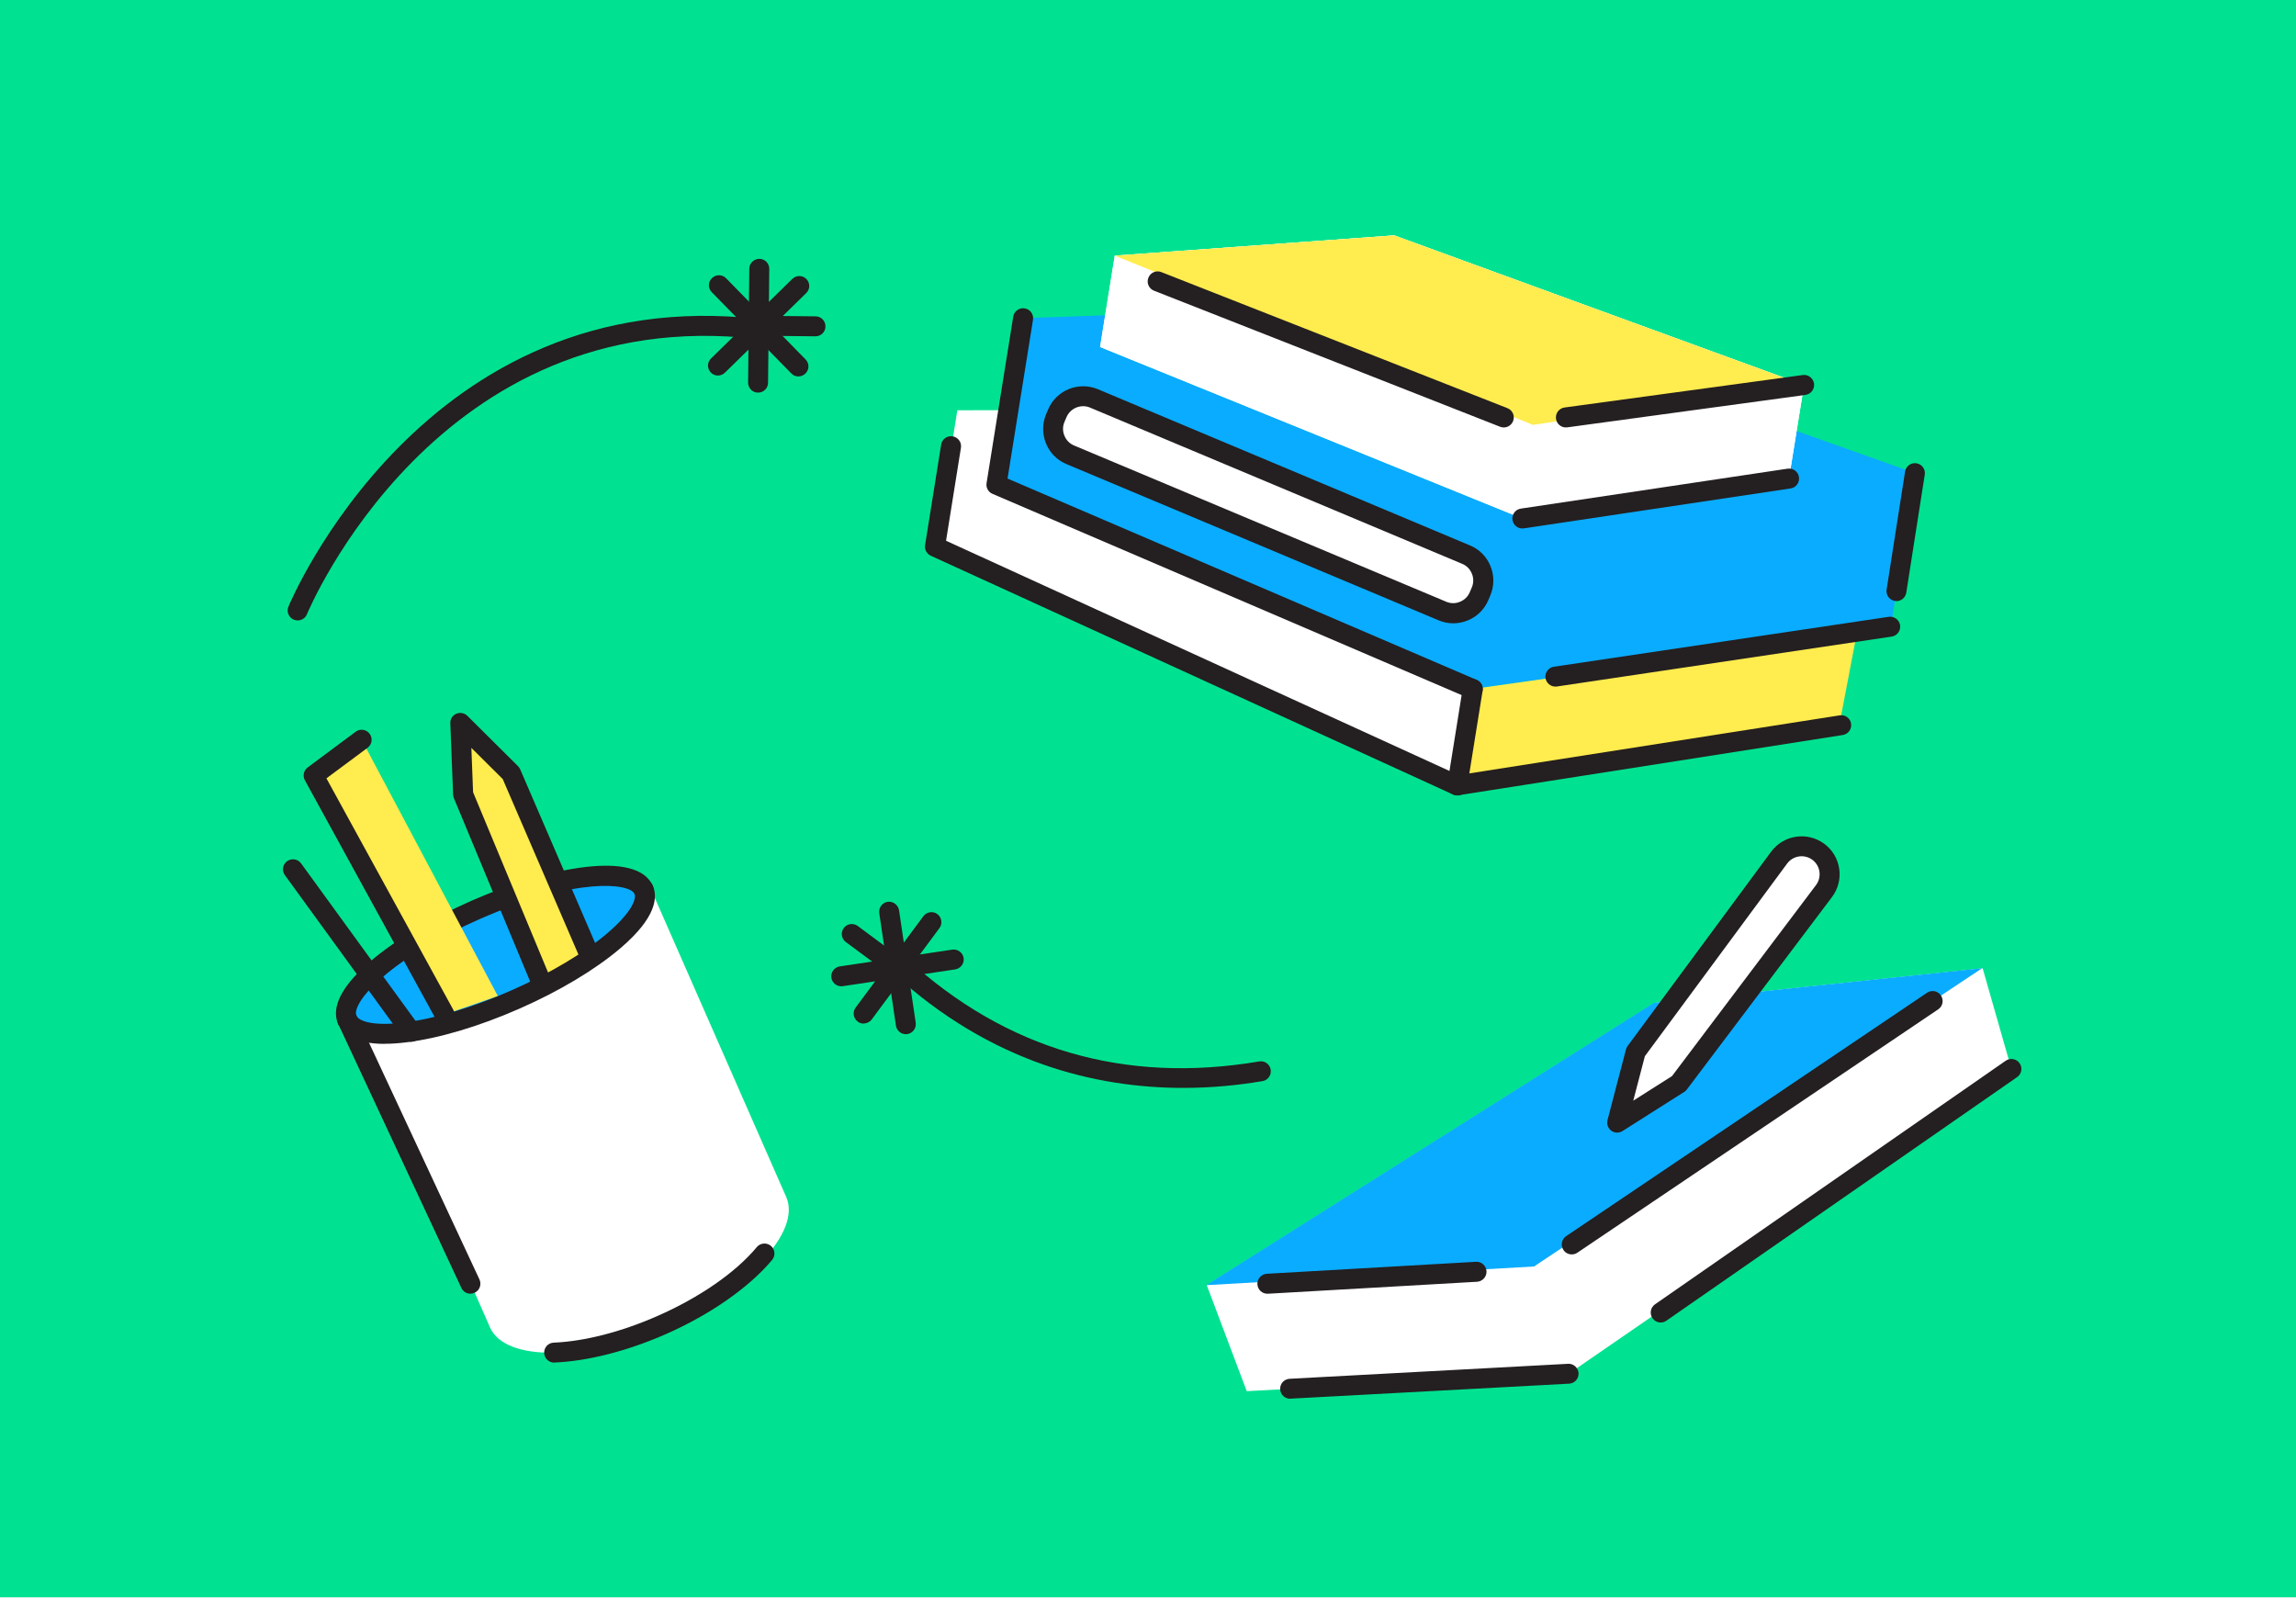
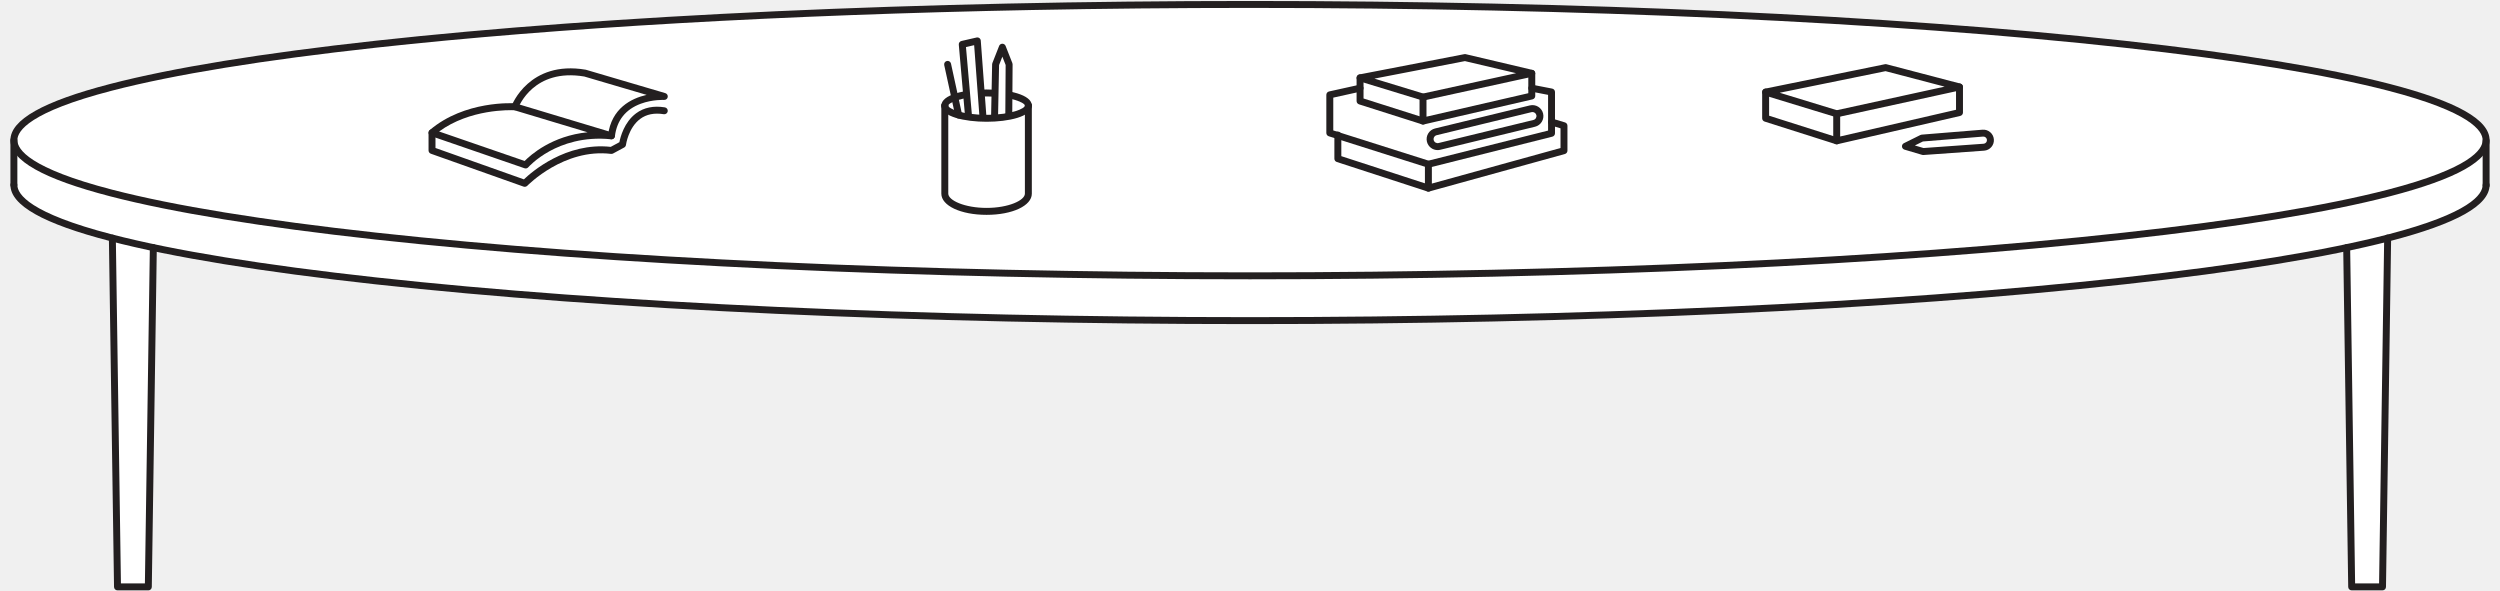
- <svg xmlns="http://www.w3.org/2000/svg" id="Layer_1" data-name="Layer 1" viewBox="0 0 230 160">
+ <svg xmlns="http://www.w3.org/2000/svg" width="720" height="170" viewBox="0 0 720 170" fill="none">
+   <g clip-path="url(#clip0_1943_88721)">
+     <path d="M360 1.432C163.388 1.432 4 18.928 4 40.512V53.412C4 58.848 14.112 64.024 32.38 68.728H32.36L33.84 169.176H42.716L44.156 71.46L44.092 71.444C103.46 83.952 222.64 92.492 360 92.492C497.36 92.492 616.54 83.952 675.908 71.444L675.844 71.46L677.284 169.176H686.16L687.64 68.724H687.62C705.888 64.024 716 58.848 716 53.412V40.512C716 18.928 556.612 1.432 360 1.432Z" fill="white" />
+     <path d="M360 80.44C264.872 80.44 175.436 76.372 108.16 68.988C75.416 65.392 49.7 61.204 31.724 56.54C12.396 51.52 3 46.228 3 40.36C3 34.492 12.396 29.196 31.724 24.18C49.7 19.516 75.416 15.328 108.16 11.732C175.436 4.344 264.872 0.28 360 0.28C455.128 0.28 544.564 4.348 611.84 11.732C644.58 15.328 670.3 19.516 688.276 24.18C707.604 29.196 717 34.488 717 40.36C717 46.232 707.604 51.524 688.276 56.54C670.3 61.204 644.584 65.392 611.84 68.988C544.564 76.372 455.128 80.44 360 80.44ZM360 2.28C338.7 2.28 317.688 2.484 297.148 2.884C226.012 4.268 160.524 7.996 108.38 13.72C75.732 17.304 50.112 21.476 32.228 26.116C8.536 32.264 5 37.68 5 40.36C5 43.04 8.536 48.456 32.228 54.604C50.112 59.244 75.732 63.416 108.38 67C175.584 74.376 264.944 78.44 360 78.44C455.056 78.44 544.416 74.376 611.62 67C644.268 63.416 669.888 59.244 687.772 54.604C711.464 48.456 715 43.04 715 40.36C715 37.68 711.464 32.264 687.772 26.116C669.888 21.476 644.268 17.304 611.62 13.72C544.416 6.34 455.056 2.28 360 2.28Z" fill="#231F20" />
+     <path d="M360 93.34C264.872 93.34 175.436 89.272 108.16 81.888C75.416 78.292 49.7 74.104 31.724 69.44C12.396 64.424 3 59.132 3 53.26C3 52.708 3.448 52.26 4 52.26C4.552 52.26 5 52.708 5 53.26C5 55.94 8.536 61.356 32.228 67.504C50.112 72.144 75.732 76.316 108.38 79.9C175.584 87.276 264.944 91.34 360 91.34C455.056 91.34 544.416 87.276 611.62 79.9C644.268 76.316 669.888 72.144 687.772 67.504C711.464 61.356 715 55.94 715 53.26C715 52.708 715.448 52.26 716 52.26C716.552 52.26 717 52.708 717 53.26C717 59.132 707.604 64.424 688.276 69.44C670.3 74.104 644.584 78.292 611.84 81.888C544.564 89.272 455.128 93.34 360 93.34Z" fill="#231F20" />
+     <path d="M4 54.26C3.448 54.26 3 53.812 3 53.26V40.36C3 39.808 3.448 39.36 4 39.36C4.552 39.36 5 39.808 5 40.36V53.26C5 53.812 4.552 54.26 4 54.26Z" fill="#231F20" />
+     <path d="M42.715 170.024H33.84C33.291 170.024 32.847 169.584 32.84 169.04L31.36 68.588C31.352 68.036 31.791 67.58 32.343 67.572H32.359C32.904 67.572 33.352 68.008 33.359 68.556L34.828 168.024H41.731L43.16 71.296C43.167 70.744 43.615 70.304 44.175 70.312C44.727 70.32 45.167 70.776 45.16 71.328L43.719 169.044C43.712 169.592 43.267 170.028 42.719 170.028L42.715 170.024Z" fill="#231F20" />
+     <path d="M686.16 170.024H677.284C676.736 170.024 676.292 169.584 676.284 169.04L674.844 71.324C674.836 70.772 675.276 70.316 675.828 70.308C676.388 70.292 676.836 70.74 676.844 71.292L678.272 168.02H685.176L686.644 68.552C686.652 68 687.108 67.548 687.66 67.568C688.212 67.576 688.652 68.032 688.644 68.584L687.164 169.036C687.156 169.584 686.712 170.02 686.164 170.02L686.16 170.024Z" fill="#231F20" />
+     <path d="M409.829 28.96C409.729 28.96 409.633 28.944 409.537 28.916L391.405 23.376C390.965 23.24 390.673 22.824 390.697 22.368C390.721 21.912 391.053 21.528 391.505 21.44L421.725 15.596C421.865 15.568 422.005 15.572 422.145 15.604L441.381 20.14C441.837 20.248 442.157 20.656 442.153 21.12C442.153 21.588 441.821 21.988 441.365 22.088L410.041 28.936C409.969 28.952 409.901 28.96 409.829 28.96ZM395.833 22.64L409.869 26.928L436.641 21.076L421.897 17.6L395.833 22.64Z" fill="#231F20" />
+     <path d="M409.828 35.86C409.604 35.86 409.384 35.784 409.204 35.644C408.964 35.456 408.828 35.168 408.828 34.86V27.96C408.828 27.408 409.276 26.96 409.828 26.96C410.38 26.96 410.828 27.408 410.828 27.96V33.604L440.152 26.844V21.112C440.152 20.56 440.6 20.112 441.152 20.112C441.704 20.112 442.152 20.56 442.152 21.112V27.64C442.152 28.104 441.832 28.508 441.376 28.616L410.052 35.84C409.976 35.856 409.904 35.864 409.828 35.864V35.86Z" fill="#231F20" />
+     <path d="M409.829 35.86C409.729 35.86 409.625 35.844 409.525 35.812L391.393 30.048C390.977 29.916 390.697 29.532 390.697 29.096V22.416C390.697 21.864 391.145 21.416 391.697 21.416C392.249 21.416 392.697 21.864 392.697 22.416V28.364L410.129 33.904C410.657 34.072 410.945 34.632 410.781 35.16C410.645 35.584 410.253 35.856 409.829 35.856V35.86Z" fill="#231F20" />
+     <path d="M411.376 48.296C411.272 48.296 411.172 48.28 411.072 48.248L382.68 39.244C382.264 39.112 381.984 38.728 381.984 38.292V27.316C381.984 26.848 382.308 26.44 382.768 26.34L391.48 24.412C392.02 24.292 392.552 24.632 392.672 25.172C392.792 25.712 392.452 26.244 391.912 26.364L383.984 28.12V37.564L411.408 46.26L445.844 37.608V27.32L440.96 26.372C440.416 26.268 440.064 25.74 440.168 25.2C440.272 24.656 440.8 24.304 441.34 24.408L447.032 25.516C447.5 25.608 447.84 26.02 447.84 26.496V38.388C447.84 38.848 447.528 39.248 447.084 39.356L411.616 48.268C411.536 48.288 411.452 48.3 411.372 48.3L411.376 48.296Z" fill="#231F20" />
+     <path d="M414.028 43.228C412.604 43.228 411.308 42.256 410.956 40.816C410.756 39.996 410.888 39.148 411.328 38.428C411.768 37.708 412.46 37.2 413.28 37L440.596 30.36C442.288 29.948 444 30.992 444.412 32.684C444.824 34.376 443.78 36.088 442.088 36.5L414.772 43.14C414.524 43.2 414.272 43.228 414.028 43.228ZM441.344 32.268C441.252 32.268 441.16 32.28 441.072 32.3L413.756 38.94C413.456 39.012 413.2 39.2 413.04 39.464C412.88 39.728 412.832 40.04 412.904 40.34C413.056 40.96 413.684 41.344 414.304 41.192L441.62 34.552C442.24 34.4 442.624 33.772 442.472 33.152C442.344 32.624 441.868 32.268 441.344 32.268Z" fill="#231F20" />
+     <path d="M411.377 55.184C411.161 55.184 410.949 55.112 410.773 54.98C410.525 54.792 410.377 54.496 410.377 54.184V47.296C410.377 46.744 410.825 46.296 411.377 46.296C411.929 46.296 412.377 46.744 412.377 47.296V52.872L449.429 42.628V36.956L446.557 36.096C446.029 35.936 445.729 35.38 445.885 34.852C446.045 34.324 446.601 34.024 447.129 34.18L450.713 35.256C451.137 35.384 451.425 35.772 451.425 36.212V43.388C451.425 43.836 451.125 44.232 450.693 44.352L411.641 55.148C411.553 55.172 411.465 55.184 411.373 55.184H411.377Z" fill="#231F20" />
+     <path d="M411.377 55.184C411.273 55.184 411.169 55.168 411.069 55.136L384.993 46.652C384.581 46.52 384.301 46.136 384.301 45.7V38.892C384.301 38.34 384.749 37.892 385.301 37.892C385.853 37.892 386.301 38.34 386.301 38.892V44.972L411.689 53.232C412.213 53.404 412.501 53.968 412.329 54.492C412.193 54.916 411.801 55.184 411.377 55.184Z" fill="#231F20" />
+     <path d="M528.971 33.772C528.871 33.772 528.775 33.755 528.679 33.727L508.211 27.476C507.775 27.343 507.483 26.927 507.503 26.471C507.523 26.015 507.855 25.631 508.303 25.54L542.871 18.491C543.019 18.459 543.175 18.463 543.323 18.503L564.587 24.076C565.035 24.192 565.343 24.599 565.335 25.064C565.327 25.527 564.999 25.919 564.547 26.02L529.183 33.752C529.111 33.767 529.043 33.776 528.971 33.776V33.772ZM512.559 26.712L529.011 31.739L560.051 24.951L543.039 20.495L512.555 26.712H512.559Z" fill="#231F20" />
+     <path d="M528.971 41.564C528.747 41.564 528.527 41.488 528.347 41.348C528.107 41.16 527.971 40.872 527.971 40.564V32.772C527.971 32.22 528.419 31.772 528.971 31.772C529.523 31.772 529.971 32.22 529.971 32.772V39.308L563.335 31.616V25.04C563.335 24.488 563.783 24.04 564.335 24.04C564.887 24.04 565.335 24.488 565.335 25.04V32.407C565.335 32.872 565.015 33.276 564.559 33.384L529.195 41.536C529.119 41.551 529.047 41.56 528.971 41.56V41.564Z" fill="#231F20" />
+     <path d="M528.97 41.564C528.87 41.564 528.766 41.548 528.666 41.516L508.198 35.008C507.782 34.876 507.502 34.492 507.502 34.056V26.516C507.502 25.964 507.95 25.516 508.502 25.516C509.054 25.516 509.502 25.964 509.502 26.516V33.324L529.274 39.608C529.802 39.776 530.09 40.336 529.926 40.864C529.79 41.288 529.398 41.56 528.974 41.56L528.97 41.564Z" fill="#231F20" />
+     <path d="M272.104 30.421C272.104 28.404 277.492 26.773 284.136 26.773C290.78 26.773 296.168 28.404 296.168 30.421" fill="white" />
+     <path d="M296.171 31.421C295.619 31.421 295.171 30.973 295.171 30.421C295.171 29.628 291.419 27.773 284.139 27.773C276.859 27.773 273.107 29.628 273.107 30.421C273.107 30.973 272.659 31.421 272.107 31.421C271.555 31.421 271.107 30.973 271.107 30.421C271.107 27.229 277.863 25.773 284.139 25.773C290.415 25.773 297.171 27.229 297.171 30.421C297.171 30.973 296.723 31.421 296.171 31.421Z" fill="#231F20" />
+     <path d="M284.136 61.876C276.708 61.876 271.104 59.248 271.104 55.768V30.42C271.104 29.868 271.552 29.42 272.104 29.42C272.656 29.42 273.104 29.868 273.104 30.42V55.768C273.104 57.708 277.824 59.876 284.136 59.876C290.448 59.876 295.168 57.708 295.168 55.768V30.42C295.168 29.868 295.616 29.42 296.168 29.42C296.72 29.42 297.168 29.868 297.168 30.42V55.768C297.168 59.252 291.564 61.876 284.136 61.876Z" fill="#231F20" />
+     <path d="M276.091 34.132C275.631 34.132 275.215 33.812 275.115 33.344L271.935 18.748C271.819 18.208 272.159 17.676 272.699 17.56C273.239 17.444 273.771 17.784 273.887 18.324L277.067 32.92C277.183 33.46 276.843 33.992 276.303 34.108C276.231 34.124 276.159 34.132 276.091 34.132Z" fill="#231F20" />
+     <path d="M278.891 32.964L277.123 12.772L281.467 11.776L283.063 33.3" fill="white" />
+     <path d="M283.063 34.3C282.543 34.3 282.107 33.9 282.067 33.376L280.555 13.012L278.199 13.552L279.891 32.88C279.939 33.432 279.531 33.916 278.983 33.964C278.431 34.012 277.947 33.604 277.899 33.056L276.131 12.86C276.087 12.364 276.419 11.908 276.903 11.8L281.243 10.804C281.527 10.74 281.827 10.804 282.059 10.972C282.295 11.144 282.443 11.412 282.463 11.704L284.063 33.228C284.103 33.78 283.691 34.26 283.139 34.3C283.115 34.3 283.087 34.3 283.063 34.3Z" fill="#231F20" />
+     <path d="M286.439 33.3L286.731 18.54L288.675 13.592L290.623 18.54L290.523 33.3" fill="white" />
+     <path d="M286.44 34.3C286.44 34.3 286.428 34.3 286.42 34.3C285.868 34.288 285.428 33.832 285.44 33.28L285.732 18.52C285.732 18.4 285.756 18.284 285.8 18.172L287.748 13.224C287.9 12.84 288.268 12.592 288.68 12.592C289.092 12.592 289.46 12.844 289.612 13.224L291.56 18.172C291.608 18.292 291.632 18.416 291.628 18.544L291.528 33.304C291.528 33.852 291.076 34.296 290.528 34.296H290.52C289.968 34.296 289.524 33.84 289.528 33.288L289.624 18.72L288.68 16.32L287.732 18.736L287.444 33.316C287.432 33.86 286.988 34.296 286.444 34.296L286.44 34.3Z" fill="#231F20" />
+     <path d="M284.136 35.068C277.86 35.068 271.104 33.612 271.104 30.42C271.104 29.868 271.552 29.42 272.104 29.42C272.656 29.42 273.104 29.868 273.104 30.42C273.104 31.212 276.856 33.068 284.136 33.068C291.416 33.068 295.168 31.212 295.168 30.42C295.168 29.868 295.616 29.42 296.168 29.42C296.72 29.42 297.168 29.868 297.168 30.42C297.168 33.612 290.412 35.068 284.136 35.068Z" fill="#231F20" />
+     <path d="M571.046 38.344L553.526 39.768L548.766 42.132L553.862 43.644L571.354 42.396C572.486 42.316 573.33 41.324 573.234 40.192C573.138 39.076 572.158 38.252 571.046 38.34V38.344Z" fill="white" />
+     <path d="M553.861 44.644C553.765 44.644 553.669 44.632 553.577 44.604L548.481 43.092C548.089 42.976 547.805 42.628 547.769 42.22C547.733 41.812 547.953 41.42 548.321 41.24L553.081 38.876C553.193 38.82 553.317 38.784 553.445 38.776L570.965 37.352C572.621 37.216 574.089 38.456 574.233 40.112C574.305 40.928 574.049 41.72 573.517 42.34C572.985 42.96 572.245 43.336 571.425 43.396L553.933 44.644C553.909 44.644 553.885 44.644 553.861 44.644ZM551.489 41.896L553.973 42.632L571.285 41.396C571.565 41.376 571.817 41.248 571.997 41.036C572.177 40.824 572.265 40.556 572.241 40.276C572.193 39.712 571.697 39.292 571.129 39.336L553.801 40.744L551.489 41.892V41.896Z" fill="#231F20" />
+     <path d="M151.388 47.516C151.388 47.516 160.056 37.472 176.092 39.12L148.312 30.756C148.312 30.756 134.296 29.816 124.42 38.224L151.392 47.516H151.388Z" fill="white" />
+     <path d="M151.388 48.516C151.28 48.516 151.168 48.5 151.064 48.46L124.092 39.168C123.752 39.052 123.5 38.76 123.436 38.408C123.368 38.056 123.496 37.692 123.772 37.46C133.844 28.888 147.792 29.716 148.38 29.756C148.456 29.76 148.528 29.776 148.6 29.796L176.38 38.16C176.872 38.308 177.172 38.808 177.072 39.312C176.972 39.816 176.504 40.164 175.988 40.112C168.004 39.292 161.956 41.52 158.288 43.532C154.296 45.724 152.164 48.144 152.144 48.168C151.952 48.392 151.672 48.512 151.388 48.512V48.516ZM126.472 37.872L151.1 46.36C152.796 44.632 158.96 39.112 169.22 38.096L148.132 31.748C146.9 31.692 135.332 31.36 126.468 37.872H126.472Z" fill="#231F20" />
+     <path d="M176.093 40.12C176.053 40.12 176.009 40.12 175.969 40.112C175.421 40.044 175.033 39.544 175.101 38.996C176.073 31.156 181.833 28.332 186.229 27.324L168.277 22.036C153.737 19.596 149.429 30.632 149.253 31.104C149.061 31.62 148.485 31.884 147.969 31.692C147.453 31.5 147.189 30.928 147.377 30.408C147.425 30.276 152.409 17.308 168.669 20.072C168.709 20.08 168.745 20.088 168.785 20.1L191.605 26.82C192.093 26.964 192.393 27.448 192.309 27.948C192.221 28.448 191.773 28.804 191.269 28.776C191.237 28.776 187.949 28.616 184.561 29.868C180.173 31.488 177.661 34.644 177.093 39.24C177.029 39.748 176.601 40.116 176.101 40.116L176.093 40.12Z" fill="#231F20" />
+     <path d="M151.136 53.808C151.024 53.808 150.912 53.788 150.804 53.752L124.084 44.268C123.684 44.128 123.42 43.748 123.42 43.324V38.22C123.42 37.668 123.868 37.22 124.42 37.22C124.972 37.22 125.42 37.668 125.42 38.22V42.62L150.884 51.656C153.128 49.508 163.012 40.892 175.896 42.296L178.384 40.952C178.672 39.464 179.772 35.18 183.188 32.64C185.44 30.964 188.232 30.388 191.48 30.92C192.024 31.008 192.396 31.524 192.304 32.068C192.216 32.612 191.7 32.984 191.156 32.892C188.46 32.452 186.18 32.904 184.38 34.244C180.96 36.788 180.284 41.676 180.28 41.728C180.24 42.048 180.048 42.324 179.764 42.48L176.568 44.208C176.384 44.308 176.176 44.344 175.972 44.32C162.436 42.676 151.964 53.392 151.86 53.5C151.668 53.7 151.404 53.808 151.136 53.808Z" fill="#231F20" />
+     <path d="M716 54.428C715.448 54.428 715 53.98 715 53.428V40.528C715 39.976 715.448 39.528 716 39.528C716.552 39.528 717 39.976 717 40.528V53.428C717 53.98 716.552 54.428 716 54.428Z" fill="#231F20" />
+   </g>
  <defs>
-     <style>
-       .cls-1 {
-         fill: #00e291;
-       }
- 
-       .cls-2 {
-         fill: #fff;
-       }
- 
-       .cls-3 {
-         fill: #ffec4f;
-       }
- 
-       .cls-4 {
-         fill: #241f20;
-       }
- 
-       .cls-5 {
-         fill: #0aacff;
-       }
-     </style>
+     <clipPath id="clip0_1943_88721">
+       <rect width="720" height="170" fill="white" />
+     </clipPath>
  </defs>
-   <rect class="cls-1" width="230" height="160" />
-   <polygon class="cls-2" points="95.9 41.1 93.75 54.6 145.82 78.64 149.09 60.1 100.54 41.09 95.9 41.1" />
-   <g>
-     <polygon class="cls-5" points="102.48 31.87 144.06 30.42 191.83 47.39 189.37 63.1 147.53 69.02 99.81 48.55 102.48 31.87" />
-     <rect class="cls-2" x="104.01" y="47.5" width="46.05" height="6.13" rx="2.81" ry="2.81" transform="translate(224.59 146.36) rotate(-157.23)" />
-     <g>
-       <polygon class="cls-2" points="111.67 25.61 139.66 23.58 180.72 38.57 179.21 47.93 152.5 51.94 110.2 34.76 111.67 25.61" />
-       <polyline class="cls-2" points="152.5 51.94 110.2 34.76 111.67 25.61 139.66 23.58 180.72 38.57 179.21 47.93 152.5 51.94" />
-     </g>
-     <polygon class="cls-3" points="146.19 79.22 147.53 69.02 185.98 63.58 184.23 72.75 146.19 79.22" />
-     <path class="cls-4" d="M152.5,52.94c-.49,0-.91-.36-.99-.85-.08-.55.29-1.06.84-1.14l26.72-4c.56-.08,1.06.3,1.14.84.08.55-.29,1.06-.84,1.14l-26.72,4c-.05,0-.1.01-.15.01Z" />
-     <path class="cls-4" d="M189.98,60.21c-.05,0-.1,0-.16-.01-.55-.09-.92-.6-.83-1.14l1.85-11.82c.08-.54.6-.92,1.14-.83.55.09.92.6.83,1.14l-1.85,11.82c-.08.49-.5.85-.99.85Z" />
-     <g>
-       <path class="cls-4" d="M147.53,70.02c-.13,0-.27-.03-.39-.08l-47.72-20.47c-.42-.18-.67-.62-.59-1.08l2.67-16.67c.09-.55.6-.92,1.15-.83.55.09.92.6.83,1.15l-2.55,15.9,47,20.17c.51.22.74.81.52,1.31-.16.38-.53.61-.92.61Z" />
-       <path class="cls-4" d="M155.81,68.78c-.49,0-.91-.36-.99-.85-.08-.55.3-1.06.84-1.14l33.54-5c.55-.08,1.06.3,1.14.84.08.55-.3,1.06-.84,1.14l-33.54,5s-.1.01-.15.01Z" />
-       <path class="cls-4" d="M145.58,62.44c-.5,0-1-.1-1.47-.3l-37.28-15.65c-.94-.39-1.67-1.13-2.05-2.07-.38-.94-.38-1.98.01-2.92l.2-.47c.81-1.94,3.05-2.85,4.99-2.04l37.28,15.65c.94.39,1.67,1.13,2.05,2.07.38.94.38,1.98-.01,2.92l-.2.47c-.39.94-1.13,1.67-2.07,2.05-.46.19-.95.29-1.44.29ZM108.5,40.69c-.71,0-1.38.42-1.67,1.11l-.2.47c-.19.45-.19.94,0,1.38.18.45.53.8.97.98h0l37.28,15.65c.45.19.94.19,1.38,0,.45-.18.8-.53.98-.97l.2-.47c.19-.45.19-.94,0-1.38-.18-.45-.53-.8-.97-.98l-37.28-15.65c-.23-.1-.46-.14-.7-.14Z" />
-       <path class="cls-4" d="M145.98,79.68c-.14,0-.28-.03-.42-.09l-52.32-23.92c-.41-.19-.64-.62-.57-1.07l1.61-10.06c.09-.55.6-.92,1.15-.83.55.09.92.6.83,1.15l-1.49,9.31,50.43,23.06,1.34-8.36c.09-.55.6-.92,1.15-.83.55.09.92.6.83,1.15l-1.55,9.66c-.05.31-.24.58-.52.72-.15.08-.31.12-.47.12Z" />
-       <path class="cls-4" d="M145.98,79.68c-.48,0-.91-.35-.99-.85-.08-.55.29-1.06.83-1.14l38.47-6.03c.56-.09,1.06.29,1.14.83.08.55-.29,1.06-.83,1.14l-38.47,6.03c-.05,0-.11.01-.16.01Z" />
-     </g>
-   </g>
-   <g>
-     <g>
-       <path class="cls-4" d="M75.94,39.33h-.01c-.55,0-1-.46-.99-1.01l.12-11.4c0-.55.45-.98,1.01-.99.55,0,1,.46.99,1.01l-.12,11.4c0,.55-.45.99-1,.99Z" />
-       <path class="cls-4" d="M81.69,33.69h-.01l-5.76-.06c-.55,0-1-.46-.99-1.01,0-.55.45-.99,1-.99h.01l5.76.06c.55,0,1,.46.99,1.01,0,.55-.45.99-1,.99Z" />
-       <path class="cls-4" d="M79.98,37.71c-.26,0-.52-.1-.71-.3l-7.97-8.14c-.39-.4-.38-1.03.02-1.41.4-.39,1.03-.38,1.41.01l7.97,8.14c.39.4.38,1.03-.02,1.41-.19.19-.45.29-.7.29Z" />
-       <path class="cls-4" d="M71.92,37.62c-.26,0-.52-.1-.71-.3-.39-.4-.38-1.03.02-1.41l8.14-7.97c.4-.39,1.03-.38,1.41.01.39.4.38,1.03-.02,1.41l-8.14,7.97c-.19.19-.45.29-.7.29Z" />
-     </g>
-     <path class="cls-4" d="M29.82,62.15c-.13,0-.25-.02-.38-.07-.51-.21-.76-.79-.55-1.3.13-.33,13.63-32.68,47.14-28.82.55.06.94.56.88,1.11s-.55.94-1.11.88c-31.98-3.69-44.93,27.27-45.05,27.58-.16.39-.53.62-.93.62Z" />
-   </g>
-   <g>
-     <path class="cls-4" d="M86.51,102.54c-.21,0-.42-.06-.59-.2-.44-.33-.54-.96-.21-1.4l6.79-9.16c.33-.44.96-.54,1.4-.21.44.33.54.96.21,1.4l-6.79,9.16c-.2.26-.5.4-.8.4Z" />
-     <path class="cls-4" d="M89.95,98c-.21,0-.42-.06-.59-.2l-4.63-3.43c-.44-.33-.54-.96-.21-1.4.33-.44.96-.54,1.4-.21l4.63,3.43c.44.33.54.96.21,1.4-.2.26-.5.4-.8.4Z" />
-     <path class="cls-4" d="M90.74,103.6c-.49,0-.91-.36-.99-.85l-1.67-11.27c-.08-.55.3-1.06.84-1.14.53-.08,1.05.3,1.14.84l1.67,11.27c.08.55-.3,1.06-.84,1.14-.05,0-.1.01-.15.01Z" />
-     <path class="cls-4" d="M84.27,98.8c-.49,0-.91-.36-.99-.85-.08-.55.3-1.05.84-1.14l11.27-1.68c.55-.08,1.06.3,1.14.84s-.3,1.05-.84,1.14l-11.27,1.68s-.1.01-.15.01Z" />
-   </g>
-   <path class="cls-4" d="M118.52,108.98c-8.74,0-19.26-2.52-29.04-11.49-.41-.37-.43-1.01-.06-1.41.37-.41,1-.43,1.41-.06,9.95,9.12,21.83,12.59,35.31,10.31.54-.1,1.06.27,1.15.82.09.54-.27,1.06-.82,1.15-2.4.41-5.08.68-7.96.68Z" />
-   <ellipse class="cls-5" cx="50.11" cy="95.65" rx="16.21" ry="4.92" transform="translate(-34.25 28.25) rotate(-23.73)" />
-   <path class="cls-2" d="M35.34,101.68c1.09,2.49,8.62,1.58,16.82-2.02,8.2-3.6,13.96-8.54,12.86-11.02l13.74,31.27c1.53,3.48-3.88,9.22-12.07,12.83-8.2,3.6-16.08,3.7-17.61.22l-13.74-31.27Z" />
-   <path class="cls-4" d="M34.79,103.17c-.38,0-.75-.22-.92-.6-.51-1.16-.37-3.19,3.21-6.25,2.5-2.14,6.11-4.31,10.16-6.09,7.83-3.44,16.58-5.07,18.14-1.51.22.51,0,1.1-.51,1.32-.51.22-1.1,0-1.32-.51-.45-1.02-5.72-1.76-15.5,2.54-3.88,1.7-7.31,3.75-9.67,5.77-2.53,2.17-2.88,3.49-2.68,3.93.22.51,0,1.1-.51,1.32-.13.06-.27.08-.4.08Z" />
-   <path class="cls-4" d="M41.18,104.36c-.31,0-.61-.14-.81-.41l-11.83-16.28c-.33-.45-.23-1.07.22-1.4.45-.32,1.07-.23,1.4.22l11.83,16.28c.33.45.23,1.07-.22,1.4-.18.13-.38.19-.59.19Z" />
-   <polyline class="cls-3" points="44.55 101.63 31.42 77.68 36.23 74.1 49.87 99.78" />
-   <g>
-     <polyline class="cls-3" points="54.03 97.95 46.39 79.59 46.11 72.43 51.19 77.48 59.07 95.74" />
-     <path class="cls-4" d="M54.03,98.95c-.39,0-.76-.23-.92-.62l-7.64-18.37c-.05-.11-.07-.23-.08-.35l-.28-7.16c-.02-.41.22-.79.6-.95.38-.16.82-.08,1.11.21l5.08,5.05c.09.09.16.2.21.31l7.88,18.26c.22.51-.01,1.1-.52,1.31-.51.22-1.1-.02-1.31-.52l-7.8-18.08-3.14-3.12.17,4.44,7.57,18.2c.21.51-.03,1.1-.54,1.31-.12.05-.26.08-.38.08Z" />
-   </g>
-   <path class="cls-4" d="M38.54,104.57c-3.07,0-4.24-1.04-4.66-2-.22-.51,0-1.1.51-1.32.51-.22,1.1,0,1.32.51.19.44,1.4,1.08,4.71.68,3.08-.37,6.92-1.51,10.79-3.22s7.31-3.75,9.67-5.77c2.53-2.17,2.88-3.49,2.68-3.93-.22-.51,0-1.1.51-1.32.51-.22,1.1,0,1.32.51.51,1.16.37,3.19-3.21,6.25-2.5,2.14-6.11,4.31-10.16,6.09-4.05,1.78-8.09,2.98-11.36,3.37-.79.1-1.5.14-2.12.14Z" />
-   <path class="cls-4" d="M47.13,129.6c-.38,0-.74-.21-.91-.58l-12.33-26.43c-.23-.5-.02-1.1.48-1.33.5-.23,1.1-.02,1.33.48l12.33,26.43c.23.5.02,1.1-.48,1.33-.14.06-.28.09-.42.09Z" />
-   <path class="cls-4" d="M44.55,102.63c-.35,0-.7-.19-.88-.52l-13.13-23.95c-.24-.44-.12-.98.28-1.28l4.81-3.58c.44-.33,1.07-.24,1.4.21.33.44.24,1.07-.21,1.4l-4.12,3.06,12.71,23.19c.27.48.09,1.09-.4,1.36-.15.08-.32.12-.48.12Z" />
-   <path class="cls-4" d="M55.51,136.5c-.53,0-.97-.42-1-.96-.02-.55.4-1.02.96-1.04,3.09-.13,6.78-1.08,10.39-2.67,4.21-1.85,7.84-4.36,9.95-6.9.35-.42.98-.48,1.41-.13.42.35.48.98.13,1.41-2.31,2.76-6.2,5.48-10.68,7.45-3.83,1.68-7.78,2.69-11.11,2.83-.01,0-.03,0-.04,0Z" />
-   <polygon class="cls-2" points="120.89 128.75 165.75 100.46 198.61 97 201.49 107.08 157.14 137.62 124.89 139.36 120.89 128.75" />
-   <path class="cls-4" d="M166.36,132.48c-.32,0-.63-.15-.82-.43-.32-.45-.2-1.08.25-1.39l35.13-24.4c.45-.31,1.08-.2,1.39.25.32.45.2,1.08-.25,1.39l-35.13,24.4c-.17.12-.37.18-.57.18Z" />
-   <path class="cls-4" d="M129.24,140.12c-.53,0-.97-.41-1-.95-.03-.55.39-1.02.95-1.05l27.89-1.5c.53-.04,1.02.39,1.05.94.03.55-.39,1.02-.95,1.05l-27.89,1.5s-.04,0-.05,0Z" />
-   <polygon class="cls-3" points="111.67 25.61 153.56 42.56 180.72 38.57 139.66 23.58 111.67 25.61" />
-   <path class="cls-4" d="M150.64,42.82c-.12,0-.25-.02-.37-.07l-34.67-13.63c-.51-.2-.77-.78-.56-1.3.2-.52.79-.77,1.3-.56l34.67,13.63c.51.2.77.78.56,1.3-.16.39-.53.63-.93.63Z" />
-   <path class="cls-4" d="M156.86,42.82c-.49,0-.92-.36-.99-.87-.07-.55.31-1.05.86-1.13l23.86-3.25c.54-.08,1.05.31,1.13.86.07.55-.31,1.05-.86,1.13l-23.86,3.25s-.09,0-.14,0Z" />
-   <polygon class="cls-5" points="120.84 128.74 153.67 126.87 198.56 96.99 165.7 100.45 120.84 128.74" />
-   <g>
-     <path class="cls-2" d="M178.23,85.91l-14.38,19.47-1.85,7.08,6.18-3.92,14.54-19.28c.94-1.25.68-3.02-.58-3.94h0c-1.24-.91-2.99-.64-3.9.6Z" />
-     <path class="cls-4" d="M162,113.46c-.21,0-.42-.06-.59-.19-.33-.24-.48-.66-.38-1.06l1.85-7.08c.03-.12.09-.24.16-.34l14.38-19.47h0c1.24-1.68,3.61-2.04,5.3-.81.83.6,1.37,1.5,1.52,2.51.15,1.01-.11,2.02-.72,2.84l-14.54,19.28c-.07.1-.16.18-.26.24l-6.18,3.92c-.16.1-.35.16-.54.16ZM164.77,105.82l-1.16,4.44,3.88-2.46,14.43-19.14c.29-.39.41-.87.34-1.35-.07-.48-.33-.9-.72-1.19-.8-.58-1.92-.41-2.51.38l-14.26,19.31Z" />
-   </g>
-   <path class="cls-4" d="M126.96,129.6c-.53,0-.97-.41-1-.94-.03-.55.39-1.02.94-1.06l20.95-1.2c.55-.04,1.02.39,1.06.94.03.55-.39,1.02-.94,1.06l-20.95,1.2s-.04,0-.06,0Z" />
-   <path class="cls-4" d="M157.45,125.66c-.32,0-.64-.15-.83-.44-.31-.46-.19-1.08.27-1.39l36.15-24.38c.46-.31,1.08-.19,1.39.27.31.46.19,1.08-.27,1.39l-36.15,24.38c-.17.12-.37.17-.56.17Z" />
</svg>
